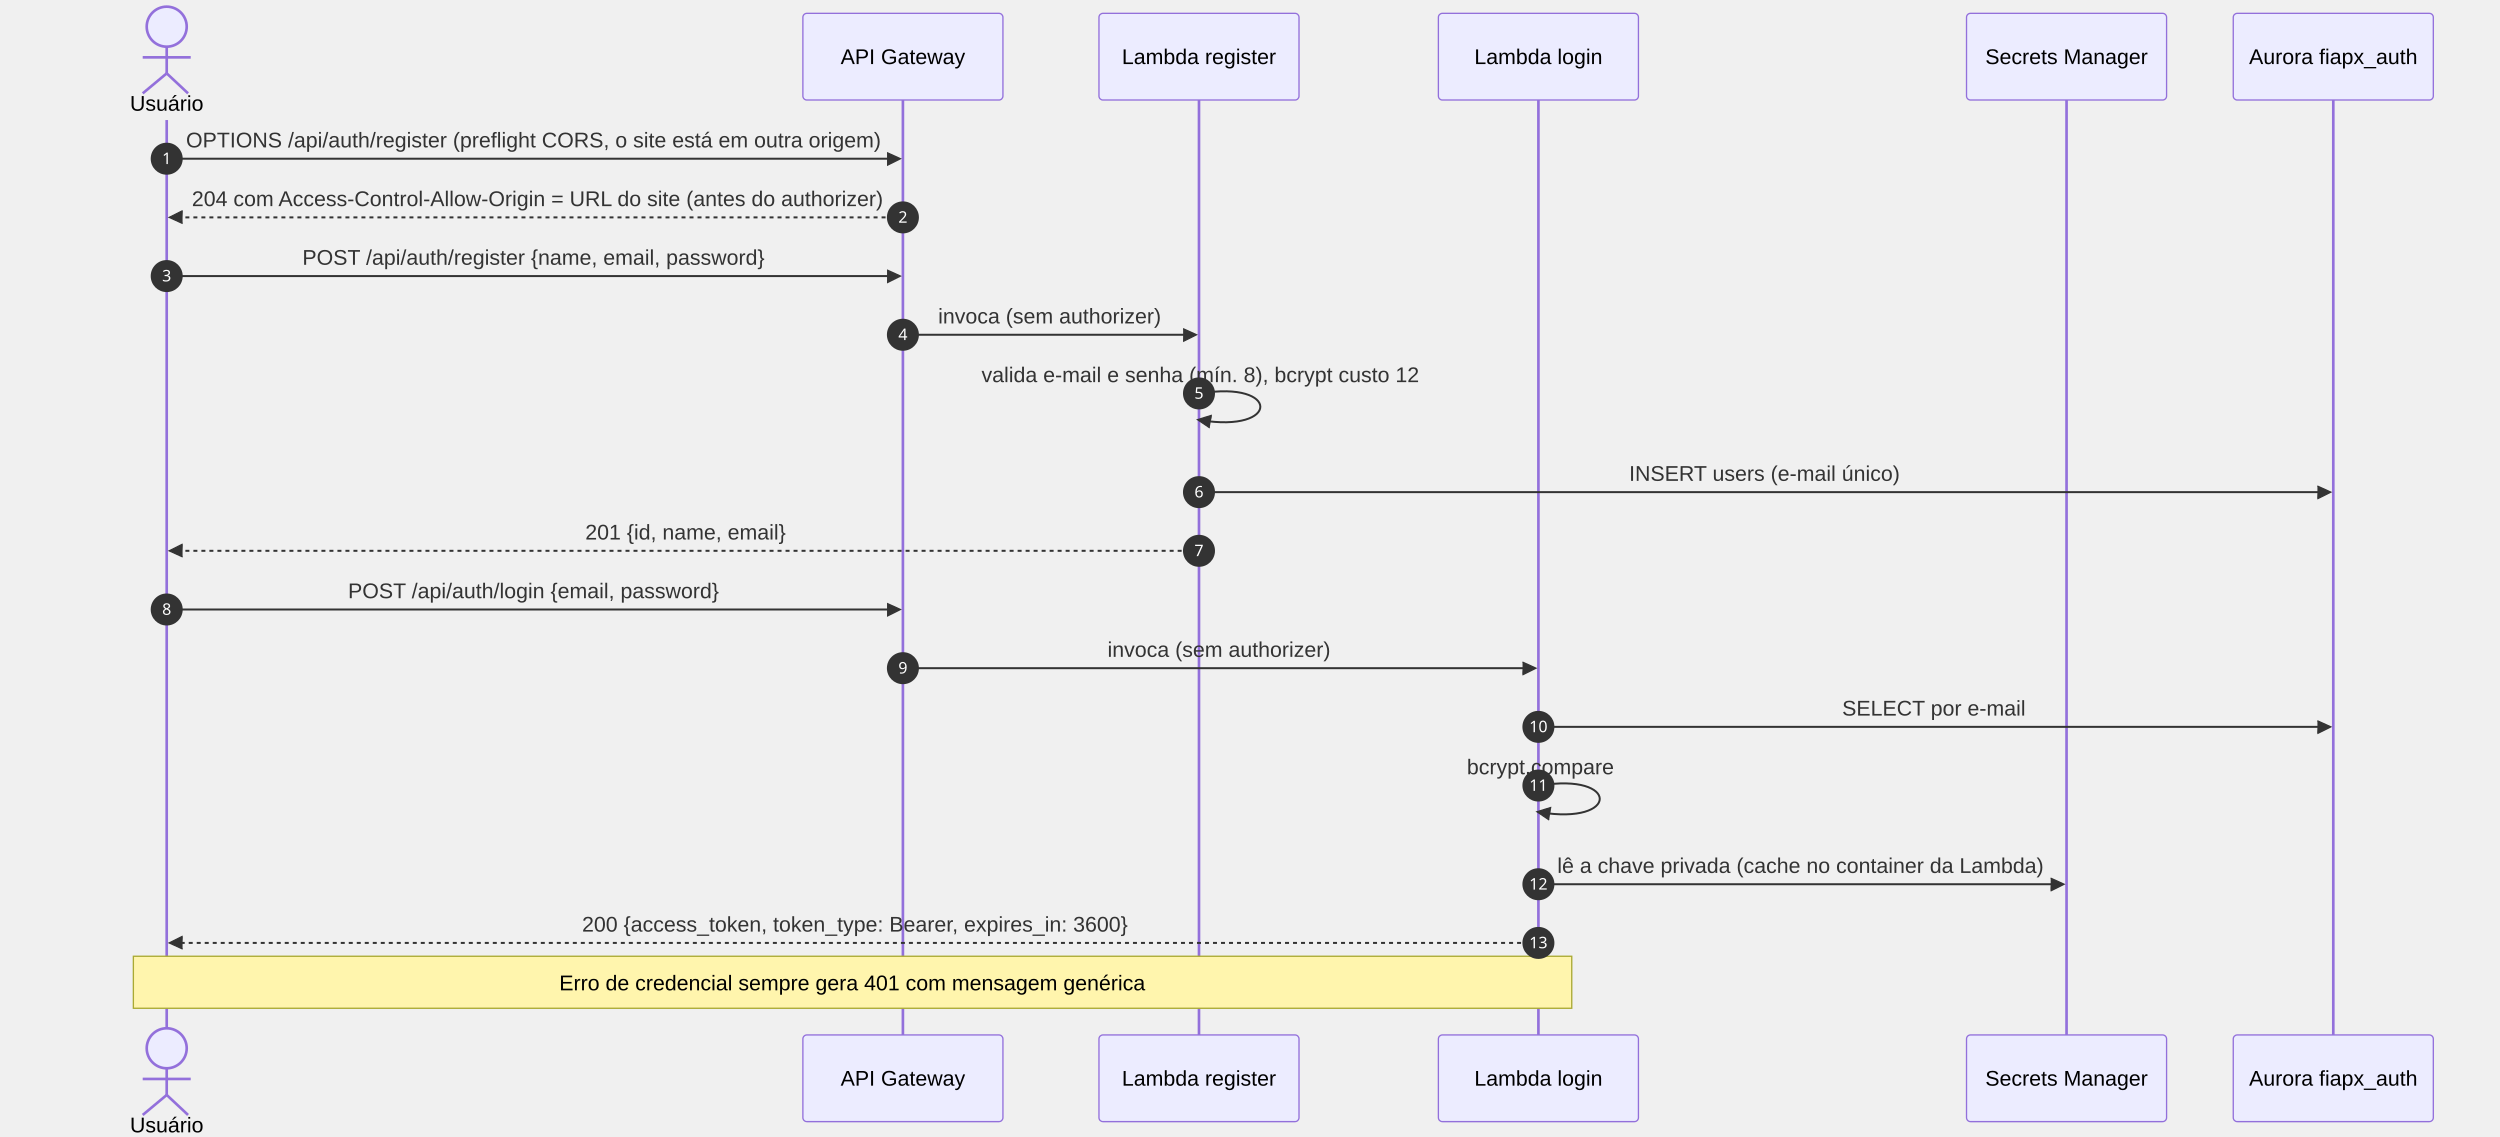
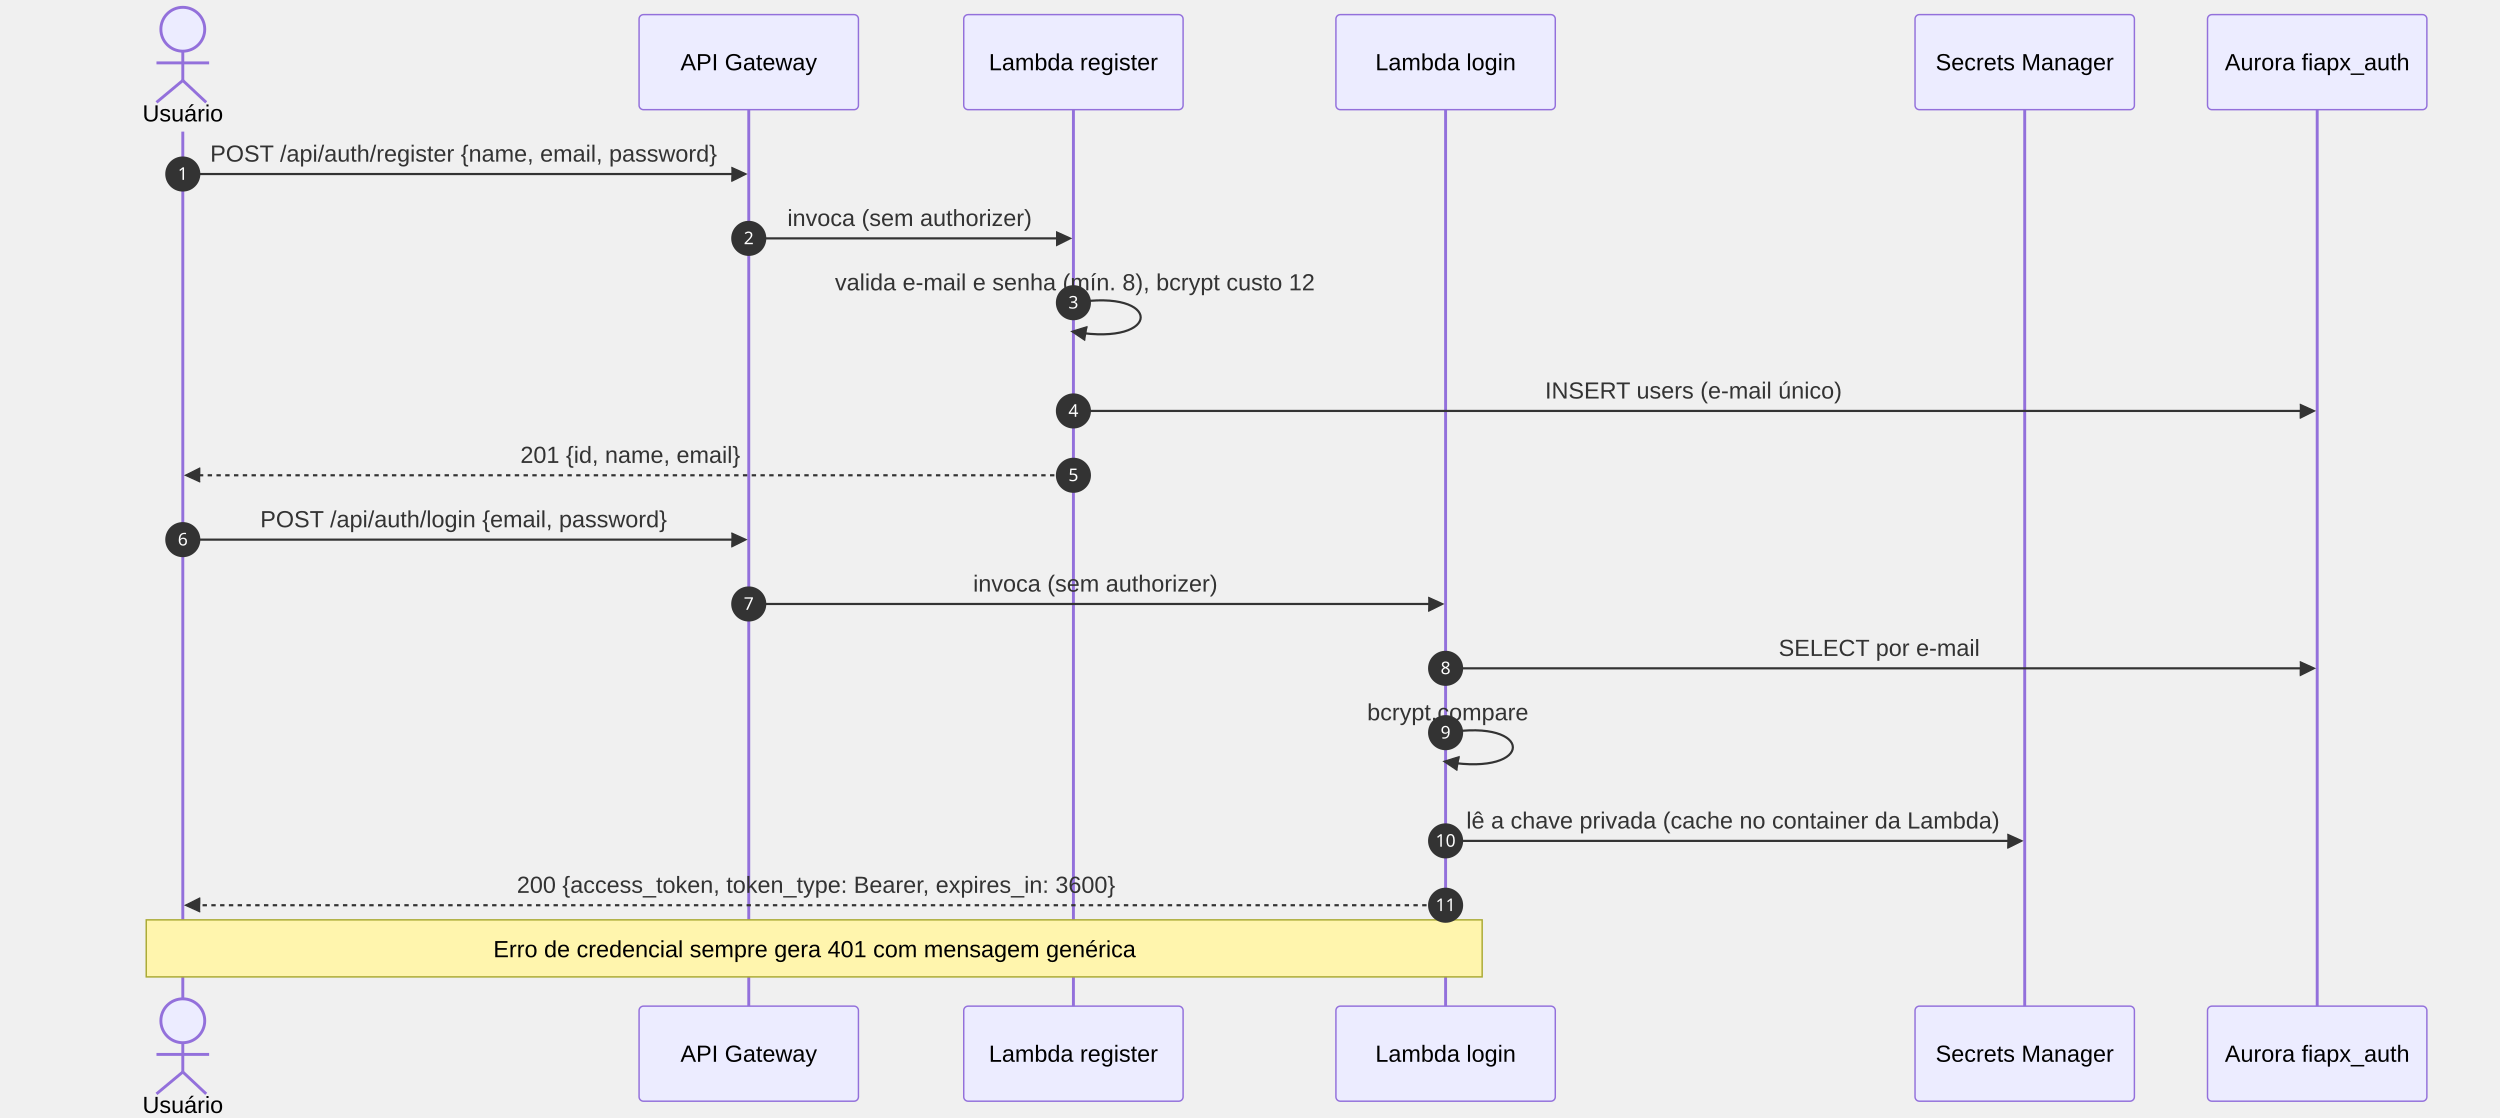
- <svg xmlns="http://www.w3.org/2000/svg" id="my-svg" width="100%" style="max-width: 1874.5px; background-color: white;" viewBox="-50 -10 1874.5 852" role="graphics-document document" aria-roledescription="sequence">
-   <g>
-     <rect x="1624.5" y="766" fill="#eaeaea" stroke="#666" width="150" height="65" name="DB" rx="3" ry="3" class="actor actor-bottom" />
-     <text x="1699.5" y="798.5" dominant-baseline="central" alignment-baseline="central" class="actor actor-box" style="text-anchor: middle; font-size: 16px; font-weight: 400;">
-       <tspan x="1699.5" dy="0">Aurora fiapx_auth</tspan>
-     </text>
-   </g>
-   <g>
-     <rect x="1424.5" y="766" fill="#eaeaea" stroke="#666" width="150" height="65" name="SM" rx="3" ry="3" class="actor actor-bottom" />
-     <text x="1499.5" y="798.5" dominant-baseline="central" alignment-baseline="central" class="actor actor-box" style="text-anchor: middle; font-size: 16px; font-weight: 400;">
-       <tspan x="1499.5" dy="0">Secrets Manager</tspan>
-     </text>
-   </g>
-   <g>
-     <rect x="1028.5" y="766" fill="#eaeaea" stroke="#666" width="150" height="65" name="LOG" rx="3" ry="3" class="actor actor-bottom" />
-     <text x="1103.5" y="798.5" dominant-baseline="central" alignment-baseline="central" class="actor actor-box" style="text-anchor: middle; font-size: 16px; font-weight: 400;">
-       <tspan x="1103.5" dy="0">Lambda login</tspan>
-     </text>
-   </g>
-   <g>
-     <rect x="774" y="766" fill="#eaeaea" stroke="#666" width="150" height="65" name="REG" rx="3" ry="3" class="actor actor-bottom" />
-     <text x="849" y="798.5" dominant-baseline="central" alignment-baseline="central" class="actor actor-box" style="text-anchor: middle; font-size: 16px; font-weight: 400;">
-       <tspan x="849" dy="0">Lambda register</tspan>
-     </text>
-   </g>
-   <g>
-     <rect x="552" y="766" fill="#eaeaea" stroke="#666" width="150" height="65" name="GW" rx="3" ry="3" class="actor actor-bottom" />
-     <text x="627" y="798.5" dominant-baseline="central" alignment-baseline="central" class="actor actor-box" style="text-anchor: middle; font-size: 16px; font-weight: 400;">
-       <tspan x="627" dy="0">API Gateway</tspan>
+ <svg xmlns="http://www.w3.org/2000/svg" id="my-svg" width="100%" style="max-width: 1709.5px; background-color: white;" viewBox="-50 -10 1709.5 764" role="graphics-document document" aria-roledescription="sequence">
+   <g>
+     <rect x="1459.5" y="678" fill="#eaeaea" stroke="#666" width="150" height="65" name="DB" rx="3" ry="3" class="actor actor-bottom" />
+     <text x="1534.5" y="710.5" dominant-baseline="central" alignment-baseline="central" class="actor actor-box" style="text-anchor: middle; font-size: 16px; font-weight: 400;">
+       <tspan x="1534.5" dy="0">Aurora fiapx_auth</tspan>
+     </text>
+   </g>
+   <g>
+     <rect x="1259.5" y="678" fill="#eaeaea" stroke="#666" width="150" height="65" name="SM" rx="3" ry="3" class="actor actor-bottom" />
+     <text x="1334.5" y="710.5" dominant-baseline="central" alignment-baseline="central" class="actor actor-box" style="text-anchor: middle; font-size: 16px; font-weight: 400;">
+       <tspan x="1334.5" dy="0">Secrets Manager</tspan>
+     </text>
+   </g>
+   <g>
+     <rect x="863.5" y="678" fill="#eaeaea" stroke="#666" width="150" height="65" name="LOG" rx="3" ry="3" class="actor actor-bottom" />
+     <text x="938.5" y="710.5" dominant-baseline="central" alignment-baseline="central" class="actor actor-box" style="text-anchor: middle; font-size: 16px; font-weight: 400;">
+       <tspan x="938.5" dy="0">Lambda login</tspan>
+     </text>
+   </g>
+   <g>
+     <rect x="609" y="678" fill="#eaeaea" stroke="#666" width="150" height="65" name="REG" rx="3" ry="3" class="actor actor-bottom" />
+     <text x="684" y="710.5" dominant-baseline="central" alignment-baseline="central" class="actor actor-box" style="text-anchor: middle; font-size: 16px; font-weight: 400;">
+       <tspan x="684" dy="0">Lambda register</tspan>
+     </text>
+   </g>
+   <g>
+     <rect x="387" y="678" fill="#eaeaea" stroke="#666" width="150" height="65" name="GW" rx="3" ry="3" class="actor actor-bottom" />
+     <text x="462" y="710.5" dominant-baseline="central" alignment-baseline="central" class="actor actor-box" style="text-anchor: middle; font-size: 16px; font-weight: 400;">
+       <tspan x="462" dy="0">API Gateway</tspan>
    </text>
  </g>
  <g />
  <g>
-     <line id="actor5" x1="1699.5" y1="65" x2="1699.5" y2="766" class="actor-line 200" stroke-width="0.5px" stroke="#999" name="DB" data-et="life-line" data-id="DB" />
+     <line id="actor5" x1="1534.5" y1="65" x2="1534.5" y2="678" class="actor-line 200" stroke-width="0.5px" stroke="#999" name="DB" data-et="life-line" data-id="DB" />
    <g id="root-5" data-et="participant" data-type="participant" data-id="DB">
-       <rect x="1624.5" y="0" fill="#eaeaea" stroke="#666" width="150" height="65" name="DB" rx="3" ry="3" class="actor actor-top" />
-       <text x="1699.5" y="32.5" dominant-baseline="central" alignment-baseline="central" class="actor actor-box" style="text-anchor: middle; font-size: 16px; font-weight: 400;">
-         <tspan x="1699.5" dy="0">Aurora fiapx_auth</tspan>
-       </text>
-     </g>
-   </g>
-   <g>
-     <line id="actor4" x1="1499.5" y1="65" x2="1499.5" y2="766" class="actor-line 200" stroke-width="0.5px" stroke="#999" name="SM" data-et="life-line" data-id="SM" />
+       <rect x="1459.5" y="0" fill="#eaeaea" stroke="#666" width="150" height="65" name="DB" rx="3" ry="3" class="actor actor-top" />
+       <text x="1534.5" y="32.5" dominant-baseline="central" alignment-baseline="central" class="actor actor-box" style="text-anchor: middle; font-size: 16px; font-weight: 400;">
+         <tspan x="1534.5" dy="0">Aurora fiapx_auth</tspan>
+       </text>
+     </g>
+   </g>
+   <g>
+     <line id="actor4" x1="1334.5" y1="65" x2="1334.5" y2="678" class="actor-line 200" stroke-width="0.5px" stroke="#999" name="SM" data-et="life-line" data-id="SM" />
    <g id="root-4" data-et="participant" data-type="participant" data-id="SM">
-       <rect x="1424.5" y="0" fill="#eaeaea" stroke="#666" width="150" height="65" name="SM" rx="3" ry="3" class="actor actor-top" />
-       <text x="1499.5" y="32.5" dominant-baseline="central" alignment-baseline="central" class="actor actor-box" style="text-anchor: middle; font-size: 16px; font-weight: 400;">
-         <tspan x="1499.5" dy="0">Secrets Manager</tspan>
-       </text>
-     </g>
-   </g>
-   <g>
-     <line id="actor3" x1="1103.5" y1="65" x2="1103.5" y2="766" class="actor-line 200" stroke-width="0.5px" stroke="#999" name="LOG" data-et="life-line" data-id="LOG" />
+       <rect x="1259.5" y="0" fill="#eaeaea" stroke="#666" width="150" height="65" name="SM" rx="3" ry="3" class="actor actor-top" />
+       <text x="1334.5" y="32.5" dominant-baseline="central" alignment-baseline="central" class="actor actor-box" style="text-anchor: middle; font-size: 16px; font-weight: 400;">
+         <tspan x="1334.5" dy="0">Secrets Manager</tspan>
+       </text>
+     </g>
+   </g>
+   <g>
+     <line id="actor3" x1="938.5" y1="65" x2="938.5" y2="678" class="actor-line 200" stroke-width="0.5px" stroke="#999" name="LOG" data-et="life-line" data-id="LOG" />
    <g id="root-3" data-et="participant" data-type="participant" data-id="LOG">
-       <rect x="1028.5" y="0" fill="#eaeaea" stroke="#666" width="150" height="65" name="LOG" rx="3" ry="3" class="actor actor-top" />
-       <text x="1103.5" y="32.5" dominant-baseline="central" alignment-baseline="central" class="actor actor-box" style="text-anchor: middle; font-size: 16px; font-weight: 400;">
-         <tspan x="1103.5" dy="0">Lambda login</tspan>
-       </text>
-     </g>
-   </g>
-   <g>
-     <line id="actor2" x1="849" y1="65" x2="849" y2="766" class="actor-line 200" stroke-width="0.5px" stroke="#999" name="REG" data-et="life-line" data-id="REG" />
+       <rect x="863.5" y="0" fill="#eaeaea" stroke="#666" width="150" height="65" name="LOG" rx="3" ry="3" class="actor actor-top" />
+       <text x="938.5" y="32.5" dominant-baseline="central" alignment-baseline="central" class="actor actor-box" style="text-anchor: middle; font-size: 16px; font-weight: 400;">
+         <tspan x="938.5" dy="0">Lambda login</tspan>
+       </text>
+     </g>
+   </g>
+   <g>
+     <line id="actor2" x1="684" y1="65" x2="684" y2="678" class="actor-line 200" stroke-width="0.5px" stroke="#999" name="REG" data-et="life-line" data-id="REG" />
    <g id="root-2" data-et="participant" data-type="participant" data-id="REG">
-       <rect x="774" y="0" fill="#eaeaea" stroke="#666" width="150" height="65" name="REG" rx="3" ry="3" class="actor actor-top" />
-       <text x="849" y="32.5" dominant-baseline="central" alignment-baseline="central" class="actor actor-box" style="text-anchor: middle; font-size: 16px; font-weight: 400;">
-         <tspan x="849" dy="0">Lambda register</tspan>
-       </text>
-     </g>
-   </g>
-   <g>
-     <line id="actor1" x1="627" y1="65" x2="627" y2="766" class="actor-line 200" stroke-width="0.5px" stroke="#999" name="GW" data-et="life-line" data-id="GW" />
+       <rect x="609" y="0" fill="#eaeaea" stroke="#666" width="150" height="65" name="REG" rx="3" ry="3" class="actor actor-top" />
+       <text x="684" y="32.5" dominant-baseline="central" alignment-baseline="central" class="actor actor-box" style="text-anchor: middle; font-size: 16px; font-weight: 400;">
+         <tspan x="684" dy="0">Lambda register</tspan>
+       </text>
+     </g>
+   </g>
+   <g>
+     <line id="actor1" x1="462" y1="65" x2="462" y2="678" class="actor-line 200" stroke-width="0.5px" stroke="#999" name="GW" data-et="life-line" data-id="GW" />
    <g id="root-1" data-et="participant" data-type="participant" data-id="GW">
-       <rect x="552" y="0" fill="#eaeaea" stroke="#666" width="150" height="65" name="GW" rx="3" ry="3" class="actor actor-top" />
-       <text x="627" y="32.5" dominant-baseline="central" alignment-baseline="central" class="actor actor-box" style="text-anchor: middle; font-size: 16px; font-weight: 400;">
-         <tspan x="627" dy="0">API Gateway</tspan>
-       </text>
-     </g>
-   </g>
-   <g>
-     <line id="actor0" x1="75" y1="80" x2="75" y2="766" class="actor-line 200" stroke-width="0.5px" stroke="#999" name="U" data-et="life-line" data-id="U" />
+       <rect x="387" y="0" fill="#eaeaea" stroke="#666" width="150" height="65" name="GW" rx="3" ry="3" class="actor actor-top" />
+       <text x="462" y="32.5" dominant-baseline="central" alignment-baseline="central" class="actor actor-box" style="text-anchor: middle; font-size: 16px; font-weight: 400;">
+         <tspan x="462" dy="0">API Gateway</tspan>
+       </text>
+     </g>
+   </g>
+   <g>
+     <line id="actor0" x1="75" y1="80" x2="75" y2="678" class="actor-line 200" stroke-width="0.5px" stroke="#999" name="U" data-et="life-line" data-id="U" />
  </g>
  <style>#my-svg{font-family:"trebuchet ms",verdana,arial,sans-serif;font-size:16px;fill:#333;}@keyframes edge-animation-frame{from{stroke-dashoffset:0;}}@keyframes dash{to{stroke-dashoffset:0;}}#my-svg .edge-animation-slow{stroke-dasharray:9,5!important;stroke-dashoffset:900;animation:dash 50s linear infinite;stroke-linecap:round;}#my-svg .edge-animation-fast{stroke-dasharray:9,5!important;stroke-dashoffset:900;animation:dash 20s linear infinite;stroke-linecap:round;}#my-svg .error-icon{fill:#552222;}#my-svg .error-text{fill:#552222;stroke:#552222;}#my-svg .edge-thickness-normal{stroke-width:1px;}#my-svg .edge-thickness-thick{stroke-width:3.5px;}#my-svg .edge-pattern-solid{stroke-dasharray:0;}#my-svg .edge-thickness-invisible{stroke-width:0;fill:none;}#my-svg .edge-pattern-dashed{stroke-dasharray:3;}#my-svg .edge-pattern-dotted{stroke-dasharray:2;}#my-svg .marker{fill:#333333;stroke:#333333;}#my-svg .marker.cross{stroke:#333333;}#my-svg svg{font-family:"trebuchet ms",verdana,arial,sans-serif;font-size:16px;}#my-svg p{margin:0;}#my-svg .actor{stroke:#9370DB;fill:#ECECFF;stroke-width:1;}#my-svg rect.actor.outer-path[data-look="neo"]{filter:drop-shadow(1px 2px 2px rgba(185, 185, 185, 1));}#my-svg rect.note[data-look="neo"]{stroke:#aaaa33;fill:#fff5ad;filter:drop-shadow(1px 2px 2px rgba(185, 185, 185, 1));}#my-svg text.actor&gt;tspan{fill:black;stroke:none;}#my-svg .actor-line{stroke:#9370DB;}#my-svg .innerArc{stroke-width:1.5;stroke-dasharray:none;}#my-svg .messageLine0{stroke-width:1.5;stroke-dasharray:none;stroke:#333;}#my-svg .messageLine1{stroke-width:1.5;stroke-dasharray:2,2;stroke:#333;}#my-svg [id$="-arrowhead"] path{fill:#333;stroke:#333;}#my-svg .sequenceNumber{fill:white;}#my-svg [id$="-sequencenumber"]{fill:#333;}#my-svg [id$="-crosshead"] path{fill:#333;stroke:#333;}#my-svg .messageText{fill:#333;stroke:none;}#my-svg .labelBox{stroke:#9370DB;fill:#ECECFF;filter:none;}#my-svg .labelText,#my-svg .labelText&gt;tspan{fill:black;stroke:none;}#my-svg .loopText,#my-svg .loopText&gt;tspan{fill:black;stroke:none;}#my-svg .sectionTitle,#my-svg .sectionTitle&gt;tspan{fill:black;stroke:none;}#my-svg .loopLine{stroke-width:2px;stroke-dasharray:2,2;stroke:#9370DB;fill:#9370DB;}#my-svg .note{stroke:#aaaa33;fill:#fff5ad;}#my-svg .noteText,#my-svg .noteText&gt;tspan{fill:black;stroke:none;font-weight:normal;}#my-svg .activation0{fill:#f4f4f4;stroke:#666;}#my-svg .activation1{fill:#f4f4f4;stroke:#666;}#my-svg .activation2{fill:#f4f4f4;stroke:#666;}#my-svg .actorPopupMenu{position:absolute;}#my-svg .actorPopupMenuPanel{position:absolute;fill:#ECECFF;box-shadow:0px 8px 16px 0px rgba(0,0,0,0.2);filter:drop-shadow(3px 5px 2px rgb(0 0 0 / 0.4));}#my-svg .actor-man circle,#my-svg line{fill:#ECECFF;stroke-width:2px;}#my-svg g rect.rect{filter:drop-shadow(1px 2px 2px rgba(185, 185, 185, 1));stroke:#9370DB;}#my-svg .node .neo-node{stroke:#9370DB;}#my-svg [data-look="neo"].node rect,#my-svg [data-look="neo"].cluster rect,#my-svg [data-look="neo"].node polygon{stroke:#9370DB;filter:drop-shadow(1px 2px 2px rgba(185, 185, 185, 1));}#my-svg [data-look="neo"].swimlane.cluster rect{filter:none;}#my-svg [data-look="neo"].node path{stroke:#9370DB;stroke-width:1px;}#my-svg [data-look="neo"].node .outer-path{filter:drop-shadow(1px 2px 2px rgba(185, 185, 185, 1));}#my-svg [data-look="neo"].node .neo-line path{stroke:#9370DB;filter:none;}#my-svg [data-look="neo"].node circle{stroke:#9370DB;filter:drop-shadow(1px 2px 2px rgba(185, 185, 185, 1));}#my-svg [data-look="neo"].node circle .state-start{fill:#000000;}#my-svg [data-look="neo"].icon-shape .icon{fill:#9370DB;filter:drop-shadow(1px 2px 2px rgba(185, 185, 185, 1));}#my-svg [data-look="neo"].icon-shape .icon-neo path{stroke:#9370DB;filter:drop-shadow(1px 2px 2px rgba(185, 185, 185, 1));}#my-svg :root{--mermaid-font-family:"trebuchet ms",verdana,arial,sans-serif;}</style>
  <g />
  <defs>
    <symbol id="my-svg-computer" width="24" height="24">
      <path transform="scale(.5)" d="M2 2v13h20v-13h-20zm18 11h-16v-9h16v9zm-10.228 6l.466-1h3.524l.467 1h-4.457zm14.228 3h-24l2-6h2.104l-1.33 4h18.45l-1.297-4h2.073l2 6zm-5-10h-14v-7h14v7z" />
    </symbol>
  </defs>
  <defs>
    <symbol id="my-svg-database" fill-rule="evenodd" clip-rule="evenodd">
      <path transform="scale(.5)" d="M12.258.001l.256.004.255.005.253.008.251.01.249.012.247.015.246.016.242.019.241.02.239.023.236.024.233.027.231.028.229.031.225.032.223.034.22.036.217.038.214.04.211.041.208.043.205.045.201.046.198.048.194.05.191.051.187.053.183.054.18.056.175.057.172.059.168.06.163.061.16.063.155.064.15.066.074.033.073.033.071.034.07.034.069.035.068.035.067.035.066.035.064.036.064.036.062.036.06.036.06.037.058.037.058.037.055.038.055.038.053.038.052.038.051.039.05.039.048.039.047.039.045.04.044.04.043.04.041.04.04.041.039.041.037.041.036.041.034.041.033.042.032.042.03.042.029.042.027.042.026.043.024.043.023.043.021.043.02.043.018.044.017.043.015.044.013.044.012.044.011.045.009.044.007.045.006.045.004.045.002.045.001.045v17l-.001.045-.002.045-.004.045-.006.045-.007.045-.009.044-.011.045-.012.044-.013.044-.015.044-.017.043-.018.044-.02.043-.021.043-.023.043-.024.043-.026.043-.027.042-.029.042-.03.042-.032.042-.033.042-.034.041-.036.041-.037.041-.039.041-.04.041-.041.04-.043.04-.044.04-.045.04-.047.039-.048.039-.05.039-.051.039-.052.038-.053.038-.055.038-.055.038-.058.037-.058.037-.06.037-.06.036-.062.036-.064.036-.064.036-.066.035-.067.035-.068.035-.069.035-.07.034-.071.034-.073.033-.074.033-.15.066-.155.064-.16.063-.163.061-.168.06-.172.059-.175.057-.18.056-.183.054-.187.053-.191.051-.194.05-.198.048-.201.046-.205.045-.208.043-.211.041-.214.04-.217.038-.22.036-.223.034-.225.032-.229.031-.231.028-.233.027-.236.024-.239.023-.241.02-.242.019-.246.016-.247.015-.249.012-.251.01-.253.008-.255.005-.256.004-.258.001-.258-.001-.256-.004-.255-.005-.253-.008-.251-.01-.249-.012-.247-.015-.245-.016-.243-.019-.241-.02-.238-.023-.236-.024-.234-.027-.231-.028-.228-.031-.226-.032-.223-.034-.22-.036-.217-.038-.214-.04-.211-.041-.208-.043-.204-.045-.201-.046-.198-.048-.195-.05-.19-.051-.187-.053-.184-.054-.179-.056-.176-.057-.172-.059-.167-.06-.164-.061-.159-.063-.155-.064-.151-.066-.074-.033-.072-.033-.072-.034-.07-.034-.069-.035-.068-.035-.067-.035-.066-.035-.064-.036-.063-.036-.062-.036-.061-.036-.06-.037-.058-.037-.057-.037-.056-.038-.055-.038-.053-.038-.052-.038-.051-.039-.049-.039-.049-.039-.046-.039-.046-.04-.044-.04-.043-.04-.041-.04-.04-.041-.039-.041-.037-.041-.036-.041-.034-.041-.033-.042-.032-.042-.03-.042-.029-.042-.027-.042-.026-.043-.024-.043-.023-.043-.021-.043-.02-.043-.018-.044-.017-.043-.015-.044-.013-.044-.012-.044-.011-.045-.009-.044-.007-.045-.006-.045-.004-.045-.002-.045-.001-.045v-17l.001-.045.002-.045.004-.045.006-.045.007-.045.009-.044.011-.045.012-.044.013-.044.015-.044.017-.043.018-.044.02-.043.021-.043.023-.043.024-.043.026-.043.027-.042.029-.042.03-.042.032-.042.033-.042.034-.041.036-.041.037-.041.039-.041.04-.041.041-.04.043-.04.044-.04.046-.04.046-.039.049-.039.049-.039.051-.039.052-.038.053-.038.055-.038.056-.038.057-.037.058-.037.06-.037.061-.036.062-.036.063-.036.064-.036.066-.035.067-.035.068-.035.069-.035.07-.034.072-.034.072-.033.074-.033.151-.066.155-.064.159-.063.164-.061.167-.06.172-.059.176-.057.179-.056.184-.054.187-.053.19-.051.195-.05.198-.048.201-.046.204-.045.208-.043.211-.041.214-.04.217-.038.22-.036.223-.034.226-.032.228-.031.231-.028.234-.027.236-.024.238-.023.241-.02.243-.019.245-.016.247-.015.249-.012.251-.01.253-.008.255-.005.256-.004.258-.001.258.001zm-9.258 20.499v.01l.001.021.003.021.004.022.005.021.006.022.007.022.009.023.01.022.011.023.012.023.013.023.015.023.016.024.017.023.018.024.019.024.021.024.022.025.023.024.024.025.052.049.056.05.061.051.066.051.07.051.075.051.079.052.084.052.088.052.092.052.097.052.102.051.105.052.11.052.114.051.119.051.123.051.127.05.131.05.135.05.139.048.144.049.147.047.152.047.155.047.16.045.163.045.167.043.171.043.176.041.178.041.183.039.187.039.19.037.194.035.197.035.202.033.204.031.209.03.212.029.216.027.219.025.222.024.226.021.23.02.233.018.236.016.24.015.243.012.246.01.249.008.253.005.256.004.259.001.26-.001.257-.004.254-.005.25-.008.247-.011.244-.012.241-.014.237-.016.233-.018.231-.021.226-.021.224-.024.22-.026.216-.027.212-.028.21-.031.205-.031.202-.034.198-.034.194-.036.191-.037.187-.039.183-.04.179-.04.175-.042.172-.043.168-.044.163-.045.16-.046.155-.046.152-.047.148-.048.143-.049.139-.049.136-.05.131-.05.126-.05.123-.051.118-.052.114-.051.11-.052.106-.052.101-.052.096-.052.092-.052.088-.053.083-.051.079-.052.074-.052.07-.051.065-.051.06-.051.056-.05.051-.05.023-.024.023-.025.021-.024.02-.024.019-.024.018-.024.017-.024.015-.023.014-.024.013-.023.012-.023.01-.023.01-.022.008-.022.006-.022.006-.022.004-.022.004-.021.001-.021.001-.021v-4.127l-.077.055-.08.053-.083.054-.085.053-.087.052-.09.052-.093.051-.095.05-.097.05-.1.049-.102.049-.105.048-.106.047-.109.047-.111.046-.114.045-.115.045-.118.044-.12.043-.122.042-.124.042-.126.041-.128.04-.13.04-.132.038-.134.038-.135.037-.138.037-.139.035-.142.035-.143.034-.144.033-.147.032-.148.031-.15.03-.151.03-.153.029-.154.027-.156.027-.158.026-.159.025-.161.024-.162.023-.163.022-.165.021-.166.02-.167.019-.169.018-.169.017-.171.016-.173.015-.173.014-.175.013-.175.012-.177.011-.178.01-.179.008-.179.008-.181.006-.182.005-.182.004-.184.003-.184.002h-.37l-.184-.002-.184-.003-.182-.004-.182-.005-.181-.006-.179-.008-.179-.008-.178-.01-.176-.011-.176-.012-.175-.013-.173-.014-.172-.015-.171-.016-.17-.017-.169-.018-.167-.019-.166-.02-.165-.021-.163-.022-.162-.023-.161-.024-.159-.025-.157-.026-.156-.027-.155-.027-.153-.029-.151-.03-.15-.03-.148-.031-.146-.032-.145-.033-.143-.034-.141-.035-.14-.035-.137-.037-.136-.037-.134-.038-.132-.038-.13-.04-.128-.04-.126-.041-.124-.042-.122-.042-.12-.044-.117-.043-.116-.045-.113-.045-.112-.046-.109-.047-.106-.047-.105-.048-.102-.049-.1-.049-.097-.05-.095-.05-.093-.052-.09-.051-.087-.052-.085-.053-.083-.054-.08-.054-.077-.054v4.127zm0-5.654v.011l.001.021.003.021.004.021.005.022.006.022.007.022.009.022.01.022.011.023.012.023.013.023.015.024.016.023.017.024.018.024.019.024.021.024.022.024.023.025.024.024.052.05.056.05.061.05.066.051.07.051.075.052.079.051.084.052.088.052.092.052.097.052.102.052.105.052.11.051.114.051.119.052.123.05.127.051.131.05.135.049.139.049.144.048.147.048.152.047.155.046.16.045.163.045.167.044.171.042.176.042.178.04.183.04.187.038.19.037.194.036.197.034.202.033.204.032.209.03.212.028.216.027.219.025.222.024.226.022.23.02.233.018.236.016.24.014.243.012.246.01.249.008.253.006.256.003.259.001.26-.001.257-.003.254-.006.25-.008.247-.01.244-.012.241-.015.237-.016.233-.018.231-.02.226-.022.224-.024.22-.025.216-.027.212-.029.21-.03.205-.032.202-.033.198-.035.194-.036.191-.037.187-.039.183-.039.179-.041.175-.042.172-.043.168-.044.163-.045.16-.045.155-.047.152-.047.148-.048.143-.048.139-.05.136-.049.131-.05.126-.051.123-.051.118-.051.114-.052.11-.052.106-.052.101-.052.096-.052.092-.052.088-.052.083-.052.079-.052.074-.051.07-.052.065-.051.06-.05.056-.051.051-.049.023-.025.023-.024.021-.025.02-.024.019-.024.018-.024.017-.024.015-.023.014-.023.013-.024.012-.022.01-.023.01-.023.008-.022.006-.022.006-.022.004-.021.004-.022.001-.021.001-.021v-4.139l-.077.054-.08.054-.083.054-.085.052-.087.053-.09.051-.093.051-.095.051-.097.05-.1.049-.102.049-.105.048-.106.047-.109.047-.111.046-.114.045-.115.044-.118.044-.12.044-.122.042-.124.042-.126.041-.128.04-.13.039-.132.039-.134.038-.135.037-.138.036-.139.036-.142.035-.143.033-.144.033-.147.033-.148.031-.15.03-.151.03-.153.028-.154.028-.156.027-.158.026-.159.025-.161.024-.162.023-.163.022-.165.021-.166.02-.167.019-.169.018-.169.017-.171.016-.173.015-.173.014-.175.013-.175.012-.177.011-.178.009-.179.009-.179.007-.181.007-.182.005-.182.004-.184.003-.184.002h-.37l-.184-.002-.184-.003-.182-.004-.182-.005-.181-.007-.179-.007-.179-.009-.178-.009-.176-.011-.176-.012-.175-.013-.173-.014-.172-.015-.171-.016-.17-.017-.169-.018-.167-.019-.166-.02-.165-.021-.163-.022-.162-.023-.161-.024-.159-.025-.157-.026-.156-.027-.155-.028-.153-.028-.151-.03-.15-.03-.148-.031-.146-.033-.145-.033-.143-.033-.141-.035-.14-.036-.137-.036-.136-.037-.134-.038-.132-.039-.13-.039-.128-.04-.126-.041-.124-.042-.122-.043-.12-.043-.117-.044-.116-.044-.113-.046-.112-.046-.109-.046-.106-.047-.105-.048-.102-.049-.1-.049-.097-.05-.095-.051-.093-.051-.09-.051-.087-.053-.085-.052-.083-.054-.08-.054-.077-.054v4.139zm0-5.666v.011l.001.02.003.022.004.021.005.022.006.021.007.022.009.023.01.022.011.023.012.023.013.023.015.023.016.024.017.024.018.023.019.024.021.025.022.024.023.024.024.025.052.05.056.05.061.05.066.051.07.051.075.052.079.051.084.052.088.052.092.052.097.052.102.052.105.051.11.052.114.051.119.051.123.051.127.05.131.05.135.05.139.049.144.048.147.048.152.047.155.046.16.045.163.045.167.043.171.043.176.042.178.04.183.04.187.038.19.037.194.036.197.034.202.033.204.032.209.03.212.028.216.027.219.025.222.024.226.021.23.02.233.018.236.017.24.014.243.012.246.01.249.008.253.006.256.003.259.001.26-.001.257-.003.254-.006.25-.008.247-.01.244-.013.241-.014.237-.016.233-.018.231-.02.226-.022.224-.024.22-.025.216-.027.212-.029.21-.03.205-.032.202-.033.198-.035.194-.036.191-.037.187-.039.183-.039.179-.041.175-.042.172-.043.168-.044.163-.045.16-.045.155-.047.152-.047.148-.048.143-.049.139-.049.136-.049.131-.051.126-.05.123-.051.118-.052.114-.051.11-.052.106-.052.101-.052.096-.052.092-.052.088-.052.083-.052.079-.052.074-.052.07-.051.065-.051.06-.051.056-.05.051-.049.023-.025.023-.025.021-.024.02-.024.019-.024.018-.024.017-.024.015-.023.014-.024.013-.023.012-.023.01-.022.01-.023.008-.022.006-.022.006-.022.004-.022.004-.021.001-.021.001-.021v-4.153l-.077.054-.08.054-.083.053-.085.053-.087.053-.09.051-.093.051-.095.051-.097.05-.1.049-.102.048-.105.048-.106.048-.109.046-.111.046-.114.046-.115.044-.118.044-.12.043-.122.043-.124.042-.126.041-.128.04-.13.039-.132.039-.134.038-.135.037-.138.036-.139.036-.142.034-.143.034-.144.033-.147.032-.148.032-.15.03-.151.03-.153.028-.154.028-.156.027-.158.026-.159.024-.161.024-.162.023-.163.023-.165.021-.166.02-.167.019-.169.018-.169.017-.171.016-.173.015-.173.014-.175.013-.175.012-.177.01-.178.01-.179.009-.179.007-.181.006-.182.006-.182.004-.184.003-.184.001-.185.001-.185-.001-.184-.001-.184-.003-.182-.004-.182-.006-.181-.006-.179-.007-.179-.009-.178-.01-.176-.01-.176-.012-.175-.013-.173-.014-.172-.015-.171-.016-.17-.017-.169-.018-.167-.019-.166-.02-.165-.021-.163-.023-.162-.023-.161-.024-.159-.024-.157-.026-.156-.027-.155-.028-.153-.028-.151-.03-.15-.03-.148-.032-.146-.032-.145-.033-.143-.034-.141-.034-.14-.036-.137-.036-.136-.037-.134-.038-.132-.039-.13-.039-.128-.041-.126-.041-.124-.041-.122-.043-.12-.043-.117-.044-.116-.044-.113-.046-.112-.046-.109-.046-.106-.048-.105-.048-.102-.048-.1-.05-.097-.049-.095-.051-.093-.051-.09-.052-.087-.052-.085-.053-.083-.053-.08-.054-.077-.054v4.153zm8.74-8.179l-.257.004-.254.005-.25.008-.247.011-.244.012-.241.014-.237.016-.233.018-.231.021-.226.022-.224.023-.22.026-.216.027-.212.028-.21.031-.205.032-.202.033-.198.034-.194.036-.191.038-.187.038-.183.04-.179.041-.175.042-.172.043-.168.043-.163.045-.16.046-.155.046-.152.048-.148.048-.143.048-.139.049-.136.05-.131.05-.126.051-.123.051-.118.051-.114.052-.11.052-.106.052-.101.052-.096.052-.092.052-.088.052-.083.052-.079.052-.074.051-.07.052-.065.051-.06.05-.056.05-.051.05-.023.025-.023.024-.021.024-.02.025-.019.024-.018.024-.017.023-.015.024-.014.023-.013.023-.012.023-.01.023-.01.022-.008.022-.006.023-.006.021-.004.022-.004.021-.001.021-.001.021.001.021.001.021.004.021.004.022.006.021.006.023.008.022.01.022.01.023.012.023.013.023.014.023.015.024.017.023.018.024.019.024.02.025.021.024.023.024.023.025.051.05.056.05.06.05.065.051.07.052.074.051.079.052.083.052.088.052.092.052.096.052.101.052.106.052.11.052.114.052.118.051.123.051.126.051.131.05.136.05.139.049.143.048.148.048.152.048.155.046.16.046.163.045.168.043.172.043.175.042.179.041.183.04.187.038.191.038.194.036.198.034.202.033.205.032.21.031.212.028.216.027.22.026.224.023.226.022.231.021.233.018.237.016.241.014.244.012.247.011.25.008.254.005.257.004.26.001.26-.001.257-.004.254-.005.25-.008.247-.011.244-.012.241-.014.237-.016.233-.018.231-.021.226-.022.224-.023.22-.026.216-.027.212-.028.21-.031.205-.032.202-.033.198-.034.194-.036.191-.038.187-.038.183-.04.179-.041.175-.042.172-.043.168-.043.163-.045.16-.046.155-.046.152-.048.148-.048.143-.048.139-.049.136-.05.131-.05.126-.051.123-.051.118-.051.114-.052.11-.052.106-.052.101-.052.096-.052.092-.052.088-.052.083-.052.079-.052.074-.051.07-.052.065-.051.06-.05.056-.05.051-.05.023-.025.023-.024.021-.024.02-.025.019-.024.018-.024.017-.023.015-.024.014-.023.013-.023.012-.023.01-.023.01-.022.008-.022.006-.023.006-.021.004-.022.004-.021.001-.021.001-.021-.001-.021-.001-.021-.004-.021-.004-.022-.006-.021-.006-.023-.008-.022-.01-.022-.01-.023-.012-.023-.013-.023-.014-.023-.015-.024-.017-.023-.018-.024-.019-.024-.02-.025-.021-.024-.023-.024-.023-.025-.051-.05-.056-.05-.06-.05-.065-.051-.07-.052-.074-.051-.079-.052-.083-.052-.088-.052-.092-.052-.096-.052-.101-.052-.106-.052-.11-.052-.114-.052-.118-.051-.123-.051-.126-.051-.131-.05-.136-.05-.139-.049-.143-.048-.148-.048-.152-.048-.155-.046-.16-.046-.163-.045-.168-.043-.172-.043-.175-.042-.179-.041-.183-.04-.187-.038-.191-.038-.194-.036-.198-.034-.202-.033-.205-.032-.21-.031-.212-.028-.216-.027-.22-.026-.224-.023-.226-.022-.231-.021-.233-.018-.237-.016-.241-.014-.244-.012-.247-.011-.25-.008-.254-.005-.257-.004-.26-.001-.26.001z" />
    </symbol>
  </defs>
  <defs>
    <symbol id="my-svg-clock" width="24" height="24">
      <path transform="scale(.5)" d="M12 2c5.514 0 10 4.486 10 10s-4.486 10-10 10-10-4.486-10-10 4.486-10 10-10zm0-2c-6.627 0-12 5.373-12 12s5.373 12 12 12 12-5.373 12-12-5.373-12-12-12zm5.848 12.459c.202.038.202.333.001.372-1.907.361-6.045 1.111-6.547 1.111-.719 0-1.301-.582-1.301-1.301 0-.512.77-5.447 1.125-7.445.034-.192.312-.181.343.014l.985 6.238 5.394 1.011z" />
    </symbol>
  </defs>
  <defs>
    <marker id="my-svg-arrowhead" refX="7.9" refY="5" markerUnits="userSpaceOnUse" markerWidth="12" markerHeight="12" orient="auto-start-reverse">
      <path d="M -1 0 L 10 5 L 0 10 z" />
    </marker>
  </defs>
  <defs>
    <marker id="my-svg-crosshead" markerWidth="15" markerHeight="8" orient="auto" refX="4" refY="4.5">
      <path fill="none" stroke="#000000" stroke-width="1pt" d="M 1,2 L 6,7 M 6,2 L 1,7" style="stroke-dasharray: 0, 0;" />
    </marker>
  </defs>
  <defs>
    <marker id="my-svg-filled-head" refX="15.5" refY="7" markerWidth="20" markerHeight="28" orient="auto">
      <path d="M 18,7 L9,13 L14,7 L9,1 Z" />
    </marker>
  </defs>
  <defs>
    <marker id="my-svg-sequencenumber" refX="15" refY="15" markerWidth="60" markerHeight="40" orient="auto">
      <circle cx="15" cy="15" r="6" />
    </marker>
  </defs>
  <defs>
    <marker id="my-svg-solidTopArrowHead" refX="7.9" refY="7.25" markerUnits="userSpaceOnUse" markerWidth="12" markerHeight="12" orient="auto-start-reverse">
      <path d="M 0 0 L 10 8 L 0 8 z" />
    </marker>
  </defs>
  <defs>
    <marker id="my-svg-solidBottomArrowHead" refX="7.9" refY="0.75" markerUnits="userSpaceOnUse" markerWidth="12" markerHeight="12" orient="auto-start-reverse">
      <path d="M 0 0 L 10 0 L 0 8 z" />
    </marker>
  </defs>
  <defs>
    <marker id="my-svg-stickTopArrowHead" refX="7.5" refY="7" markerUnits="userSpaceOnUse" markerWidth="12" markerHeight="12" orient="auto-start-reverse">
      <path d="M 0 0 L 7 7" stroke="black" stroke-width="1.5" fill="none" />
    </marker>
  </defs>
  <defs>
    <marker id="my-svg-stickBottomArrowHead" refX="7.5" refY="0" markerUnits="userSpaceOnUse" markerWidth="12" markerHeight="12" orient="auto-start-reverse">
      <path d="M 0 7 L 7 0" stroke="black" stroke-width="1.5" fill="none" />
    </marker>
  </defs>
-   <g data-et="note" data-id="i14">
-     <rect x="50" y="707" fill="#EDF2AE" stroke="#666" width="1078.5" height="39" class="note" />
-     <text x="589" y="712" text-anchor="middle" dominant-baseline="middle" alignment-baseline="middle" class="noteText" dy="1em" style="font-size: 16px; font-weight: 400;">
-       <tspan x="589">Erro de credencial sempre gera 401 com mensagem genérica</tspan>
+   <g data-et="note" data-id="i12">
+     <rect x="50" y="619" fill="#EDF2AE" stroke="#666" width="913.5" height="39" class="note" />
+     <text x="507" y="624" text-anchor="middle" dominant-baseline="middle" alignment-baseline="middle" class="noteText" dy="1em" style="font-size: 16px; font-weight: 400;">
+       <tspan x="507">Erro de credencial sempre gera 401 com mensagem genérica</tspan>
    </text>
  </g>
  <g class="actor-man actor-top" name="U" data-et="participant" data-type="actor" data-id="U" style="stroke: rgb(147, 112, 219);">
    <line id="actor-man-torso0" x1="75" y1="25" x2="75" y2="45" />
    <line id="actor-man-arms0" x1="57" y1="33" x2="93" y2="33" />
    <line x1="57" y1="60" x2="75" y2="45" />
    <line x1="75" y1="45" x2="91" y2="60" />
    <circle cx="75" cy="10" r="15" width="150" height="65" />
    <text x="75" y="67.5" dominant-baseline="central" alignment-baseline="central" class="actor actor-man" style="text-anchor: middle; font-size: 16px; font-weight: 400;">
      <tspan x="75" dy="0">Usuário</tspan>
    </text>
  </g>
-   <text x="350" y="80" text-anchor="middle" dominant-baseline="middle" alignment-baseline="middle" class="messageText" dy="1em" style="font-size: 16px; font-weight: 400;">OPTIONS /api/auth/register (preflight CORS, o site está em outra origem)</text>
-   <line x1="82" y1="109" x2="623" y2="109" class="messageLine0" data-et="message" data-id="i1" data-from="U" data-to="GW" stroke-width="2" stroke="none" marker-end="url(#my-svg-arrowhead)" style="fill: none;" />
+   <text x="267" y="80" text-anchor="middle" dominant-baseline="middle" alignment-baseline="middle" class="messageText" dy="1em" style="font-size: 16px; font-weight: 400;">POST /api/auth/register {name, email, password}</text>
+   <line x1="82" y1="109" x2="458" y2="109" class="messageLine0" data-et="message" data-id="i1" data-from="U" data-to="GW" stroke-width="2" stroke="none" marker-end="url(#my-svg-arrowhead)" style="fill: none;" />
  <line x1="75" y1="109" x2="75" y2="109" stroke-width="0" marker-start="url(#my-svg-sequencenumber)" />
  <text x="75" y="113" font-family="sans-serif" font-size="12px" text-anchor="middle" class="sequenceNumber">1</text>
-   <text x="353" y="124" text-anchor="middle" dominant-baseline="middle" alignment-baseline="middle" class="messageText" dy="1em" style="font-size: 16px; font-weight: 400;">204 com Access-Control-Allow-Origin = URL do site (antes do authorizer)</text>
-   <line x1="632" y1="153" x2="79" y2="153" class="messageLine1" data-et="message" data-id="i2" data-from="GW" data-to="U" stroke-width="2" stroke="none" marker-end="url(#my-svg-arrowhead)" style="stroke-dasharray: 3, 3; fill: none;" />
-   <line x1="627" y1="153" x2="627" y2="153" stroke-width="0" marker-start="url(#my-svg-sequencenumber)" />
-   <text x="627" y="157" font-family="sans-serif" font-size="12px" text-anchor="middle" class="sequenceNumber">2</text>
-   <text x="350" y="168" text-anchor="middle" dominant-baseline="middle" alignment-baseline="middle" class="messageText" dy="1em" style="font-size: 16px; font-weight: 400;">POST /api/auth/register {name, email, password}</text>
-   <line x1="82" y1="197" x2="623" y2="197" class="messageLine0" data-et="message" data-id="i3" data-from="U" data-to="GW" stroke-width="2" stroke="none" marker-end="url(#my-svg-arrowhead)" style="fill: none;" />
-   <line x1="75" y1="197" x2="75" y2="197" stroke-width="0" marker-start="url(#my-svg-sequencenumber)" />
-   <text x="75" y="201" font-family="sans-serif" font-size="12px" text-anchor="middle" class="sequenceNumber">3</text>
-   <text x="737" y="212" text-anchor="middle" dominant-baseline="middle" alignment-baseline="middle" class="messageText" dy="1em" style="font-size: 16px; font-weight: 400;">invoca (sem authorizer)</text>
-   <line x1="634" y1="241" x2="845" y2="241" class="messageLine0" data-et="message" data-id="i4" data-from="GW" data-to="REG" stroke-width="2" stroke="none" marker-end="url(#my-svg-arrowhead)" style="fill: none;" />
-   <line x1="627" y1="241" x2="627" y2="241" stroke-width="0" marker-start="url(#my-svg-sequencenumber)" />
-   <text x="627" y="245" font-family="sans-serif" font-size="12px" text-anchor="middle" class="sequenceNumber">4</text>
-   <text x="850" y="256" text-anchor="middle" dominant-baseline="middle" alignment-baseline="middle" class="messageText" dy="1em" style="font-size: 16px; font-weight: 400;">valida e-mail e senha (mín. 8), bcrypt custo 12</text>
-   <path d="M 850,285 C 910,275 910,315 850,305" class="messageLine0" data-et="message" data-id="i5" data-from="REG" data-to="REG" stroke-width="2" stroke="none" marker-end="url(#my-svg-arrowhead)" x1="856" style="fill: none;" />
-   <line x1="849" y1="285" x2="849" y2="285" stroke-width="0" marker-start="url(#my-svg-sequencenumber)" />
-   <text x="849" y="289" font-family="sans-serif" font-size="12px" text-anchor="middle" class="sequenceNumber">5</text>
-   <text x="1273" y="330" text-anchor="middle" dominant-baseline="middle" alignment-baseline="middle" class="messageText" dy="1em" style="font-size: 16px; font-weight: 400;">INSERT users (e-mail único)</text>
-   <line x1="856" y1="359" x2="1695.5" y2="359" class="messageLine0" data-et="message" data-id="i6" data-from="REG" data-to="DB" stroke-width="2" stroke="none" marker-end="url(#my-svg-arrowhead)" style="fill: none;" />
-   <line x1="849" y1="359" x2="849" y2="359" stroke-width="0" marker-start="url(#my-svg-sequencenumber)" />
-   <text x="849" y="363" font-family="sans-serif" font-size="12px" text-anchor="middle" class="sequenceNumber">6</text>
-   <text x="464" y="374" text-anchor="middle" dominant-baseline="middle" alignment-baseline="middle" class="messageText" dy="1em" style="font-size: 16px; font-weight: 400;">201 {id, name, email}</text>
-   <line x1="854" y1="403" x2="79" y2="403" class="messageLine1" data-et="message" data-id="i7" data-from="REG" data-to="U" stroke-width="2" stroke="none" marker-end="url(#my-svg-arrowhead)" style="stroke-dasharray: 3, 3; fill: none;" />
-   <line x1="849" y1="403" x2="849" y2="403" stroke-width="0" marker-start="url(#my-svg-sequencenumber)" />
-   <text x="849" y="407" font-family="sans-serif" font-size="12px" text-anchor="middle" class="sequenceNumber">7</text>
-   <text x="350" y="418" text-anchor="middle" dominant-baseline="middle" alignment-baseline="middle" class="messageText" dy="1em" style="font-size: 16px; font-weight: 400;">POST /api/auth/login {email, password}</text>
-   <line x1="82" y1="447" x2="623" y2="447" class="messageLine0" data-et="message" data-id="i8" data-from="U" data-to="GW" stroke-width="2" stroke="none" marker-end="url(#my-svg-arrowhead)" style="fill: none;" />
-   <line x1="75" y1="447" x2="75" y2="447" stroke-width="0" marker-start="url(#my-svg-sequencenumber)" />
-   <text x="75" y="451" font-family="sans-serif" font-size="12px" text-anchor="middle" class="sequenceNumber">8</text>
-   <text x="864" y="462" text-anchor="middle" dominant-baseline="middle" alignment-baseline="middle" class="messageText" dy="1em" style="font-size: 16px; font-weight: 400;">invoca (sem authorizer)</text>
-   <line x1="634" y1="491" x2="1099.5" y2="491" class="messageLine0" data-et="message" data-id="i9" data-from="GW" data-to="LOG" stroke-width="2" stroke="none" marker-end="url(#my-svg-arrowhead)" style="fill: none;" />
-   <line x1="627" y1="491" x2="627" y2="491" stroke-width="0" marker-start="url(#my-svg-sequencenumber)" />
-   <text x="627" y="495" font-family="sans-serif" font-size="12px" text-anchor="middle" class="sequenceNumber">9</text>
-   <text x="1400" y="506" text-anchor="middle" dominant-baseline="middle" alignment-baseline="middle" class="messageText" dy="1em" style="font-size: 16px; font-weight: 400;">SELECT por e-mail</text>
-   <line x1="1110.5" y1="535" x2="1695.5" y2="535" class="messageLine0" data-et="message" data-id="i10" data-from="LOG" data-to="DB" stroke-width="2" stroke="none" marker-end="url(#my-svg-arrowhead)" style="fill: none;" />
-   <line x1="1103.5" y1="535" x2="1103.5" y2="535" stroke-width="0" marker-start="url(#my-svg-sequencenumber)" />
-   <text x="1103.5" y="539" font-family="sans-serif" font-size="12px" text-anchor="middle" class="sequenceNumber">10</text>
-   <text x="1105" y="550" text-anchor="middle" dominant-baseline="middle" alignment-baseline="middle" class="messageText" dy="1em" style="font-size: 16px; font-weight: 400;">bcrypt.compare</text>
-   <path d="M 1104.5,579 C 1164.5,569 1164.5,609 1104.5,599" class="messageLine0" data-et="message" data-id="i11" data-from="LOG" data-to="LOG" stroke-width="2" stroke="none" marker-end="url(#my-svg-arrowhead)" x1="1110.5" style="fill: none;" />
-   <line x1="1103.5" y1="579" x2="1103.5" y2="579" stroke-width="0" marker-start="url(#my-svg-sequencenumber)" />
-   <text x="1103.5" y="583" font-family="sans-serif" font-size="12px" text-anchor="middle" class="sequenceNumber">11</text>
-   <text x="1300" y="624" text-anchor="middle" dominant-baseline="middle" alignment-baseline="middle" class="messageText" dy="1em" style="font-size: 16px; font-weight: 400;">lê a chave privada (cache no container da Lambda)</text>
-   <line x1="1110.5" y1="653" x2="1495.5" y2="653" class="messageLine0" data-et="message" data-id="i12" data-from="LOG" data-to="SM" stroke-width="2" stroke="none" marker-end="url(#my-svg-arrowhead)" style="fill: none;" />
-   <line x1="1103.5" y1="653" x2="1103.5" y2="653" stroke-width="0" marker-start="url(#my-svg-sequencenumber)" />
-   <text x="1103.5" y="657" font-family="sans-serif" font-size="12px" text-anchor="middle" class="sequenceNumber">12</text>
-   <text x="591" y="668" text-anchor="middle" dominant-baseline="middle" alignment-baseline="middle" class="messageText" dy="1em" style="font-size: 16px; font-weight: 400;">200 {access_token, token_type: Bearer, expires_in: 3600}</text>
-   <line x1="1108.5" y1="697" x2="79" y2="697" class="messageLine1" data-et="message" data-id="i13" data-from="LOG" data-to="U" stroke-width="2" stroke="none" marker-end="url(#my-svg-arrowhead)" style="stroke-dasharray: 3, 3; fill: none;" />
-   <line x1="1103.5" y1="697" x2="1103.5" y2="697" stroke-width="0" marker-start="url(#my-svg-sequencenumber)" />
-   <text x="1103.5" y="701" font-family="sans-serif" font-size="12px" text-anchor="middle" class="sequenceNumber">13</text>
+   <text x="572" y="124" text-anchor="middle" dominant-baseline="middle" alignment-baseline="middle" class="messageText" dy="1em" style="font-size: 16px; font-weight: 400;">invoca (sem authorizer)</text>
+   <line x1="469" y1="153" x2="680" y2="153" class="messageLine0" data-et="message" data-id="i2" data-from="GW" data-to="REG" stroke-width="2" stroke="none" marker-end="url(#my-svg-arrowhead)" style="fill: none;" />
+   <line x1="462" y1="153" x2="462" y2="153" stroke-width="0" marker-start="url(#my-svg-sequencenumber)" />
+   <text x="462" y="157" font-family="sans-serif" font-size="12px" text-anchor="middle" class="sequenceNumber">2</text>
+   <text x="685" y="168" text-anchor="middle" dominant-baseline="middle" alignment-baseline="middle" class="messageText" dy="1em" style="font-size: 16px; font-weight: 400;">valida e-mail e senha (mín. 8), bcrypt custo 12</text>
+   <path d="M 685,197 C 745,187 745,227 685,217" class="messageLine0" data-et="message" data-id="i3" data-from="REG" data-to="REG" stroke-width="2" stroke="none" marker-end="url(#my-svg-arrowhead)" x1="691" style="fill: none;" />
+   <line x1="684" y1="197" x2="684" y2="197" stroke-width="0" marker-start="url(#my-svg-sequencenumber)" />
+   <text x="684" y="201" font-family="sans-serif" font-size="12px" text-anchor="middle" class="sequenceNumber">3</text>
+   <text x="1108" y="242" text-anchor="middle" dominant-baseline="middle" alignment-baseline="middle" class="messageText" dy="1em" style="font-size: 16px; font-weight: 400;">INSERT users (e-mail único)</text>
+   <line x1="691" y1="271" x2="1530.5" y2="271" class="messageLine0" data-et="message" data-id="i4" data-from="REG" data-to="DB" stroke-width="2" stroke="none" marker-end="url(#my-svg-arrowhead)" style="fill: none;" />
+   <line x1="684" y1="271" x2="684" y2="271" stroke-width="0" marker-start="url(#my-svg-sequencenumber)" />
+   <text x="684" y="275" font-family="sans-serif" font-size="12px" text-anchor="middle" class="sequenceNumber">4</text>
+   <text x="381" y="286" text-anchor="middle" dominant-baseline="middle" alignment-baseline="middle" class="messageText" dy="1em" style="font-size: 16px; font-weight: 400;">201 {id, name, email}</text>
+   <line x1="689" y1="315" x2="79" y2="315" class="messageLine1" data-et="message" data-id="i5" data-from="REG" data-to="U" stroke-width="2" stroke="none" marker-end="url(#my-svg-arrowhead)" style="stroke-dasharray: 3, 3; fill: none;" />
+   <line x1="684" y1="315" x2="684" y2="315" stroke-width="0" marker-start="url(#my-svg-sequencenumber)" />
+   <text x="684" y="319" font-family="sans-serif" font-size="12px" text-anchor="middle" class="sequenceNumber">5</text>
+   <text x="267" y="330" text-anchor="middle" dominant-baseline="middle" alignment-baseline="middle" class="messageText" dy="1em" style="font-size: 16px; font-weight: 400;">POST /api/auth/login {email, password}</text>
+   <line x1="82" y1="359" x2="458" y2="359" class="messageLine0" data-et="message" data-id="i6" data-from="U" data-to="GW" stroke-width="2" stroke="none" marker-end="url(#my-svg-arrowhead)" style="fill: none;" />
+   <line x1="75" y1="359" x2="75" y2="359" stroke-width="0" marker-start="url(#my-svg-sequencenumber)" />
+   <text x="75" y="363" font-family="sans-serif" font-size="12px" text-anchor="middle" class="sequenceNumber">6</text>
+   <text x="699" y="374" text-anchor="middle" dominant-baseline="middle" alignment-baseline="middle" class="messageText" dy="1em" style="font-size: 16px; font-weight: 400;">invoca (sem authorizer)</text>
+   <line x1="469" y1="403" x2="934.5" y2="403" class="messageLine0" data-et="message" data-id="i7" data-from="GW" data-to="LOG" stroke-width="2" stroke="none" marker-end="url(#my-svg-arrowhead)" style="fill: none;" />
+   <line x1="462" y1="403" x2="462" y2="403" stroke-width="0" marker-start="url(#my-svg-sequencenumber)" />
+   <text x="462" y="407" font-family="sans-serif" font-size="12px" text-anchor="middle" class="sequenceNumber">7</text>
+   <text x="1235" y="418" text-anchor="middle" dominant-baseline="middle" alignment-baseline="middle" class="messageText" dy="1em" style="font-size: 16px; font-weight: 400;">SELECT por e-mail</text>
+   <line x1="945.5" y1="447" x2="1530.5" y2="447" class="messageLine0" data-et="message" data-id="i8" data-from="LOG" data-to="DB" stroke-width="2" stroke="none" marker-end="url(#my-svg-arrowhead)" style="fill: none;" />
+   <line x1="938.5" y1="447" x2="938.5" y2="447" stroke-width="0" marker-start="url(#my-svg-sequencenumber)" />
+   <text x="938.5" y="451" font-family="sans-serif" font-size="12px" text-anchor="middle" class="sequenceNumber">8</text>
+   <text x="940" y="462" text-anchor="middle" dominant-baseline="middle" alignment-baseline="middle" class="messageText" dy="1em" style="font-size: 16px; font-weight: 400;">bcrypt.compare</text>
+   <path d="M 939.5,491 C 999.5,481 999.5,521 939.5,511" class="messageLine0" data-et="message" data-id="i9" data-from="LOG" data-to="LOG" stroke-width="2" stroke="none" marker-end="url(#my-svg-arrowhead)" x1="945.5" style="fill: none;" />
+   <line x1="938.5" y1="491" x2="938.5" y2="491" stroke-width="0" marker-start="url(#my-svg-sequencenumber)" />
+   <text x="938.5" y="495" font-family="sans-serif" font-size="12px" text-anchor="middle" class="sequenceNumber">9</text>
+   <text x="1135" y="536" text-anchor="middle" dominant-baseline="middle" alignment-baseline="middle" class="messageText" dy="1em" style="font-size: 16px; font-weight: 400;">lê a chave privada (cache no container da Lambda)</text>
+   <line x1="945.5" y1="565" x2="1330.5" y2="565" class="messageLine0" data-et="message" data-id="i10" data-from="LOG" data-to="SM" stroke-width="2" stroke="none" marker-end="url(#my-svg-arrowhead)" style="fill: none;" />
+   <line x1="938.5" y1="565" x2="938.5" y2="565" stroke-width="0" marker-start="url(#my-svg-sequencenumber)" />
+   <text x="938.5" y="569" font-family="sans-serif" font-size="12px" text-anchor="middle" class="sequenceNumber">10</text>
+   <text x="508" y="580" text-anchor="middle" dominant-baseline="middle" alignment-baseline="middle" class="messageText" dy="1em" style="font-size: 16px; font-weight: 400;">200 {access_token, token_type: Bearer, expires_in: 3600}</text>
+   <line x1="943.5" y1="609" x2="79" y2="609" class="messageLine1" data-et="message" data-id="i11" data-from="LOG" data-to="U" stroke-width="2" stroke="none" marker-end="url(#my-svg-arrowhead)" style="stroke-dasharray: 3, 3; fill: none;" />
+   <line x1="938.5" y1="609" x2="938.5" y2="609" stroke-width="0" marker-start="url(#my-svg-sequencenumber)" />
+   <text x="938.5" y="613" font-family="sans-serif" font-size="12px" text-anchor="middle" class="sequenceNumber">11</text>
  <g class="actor-man actor-bottom" name="U" style="stroke: rgb(147, 112, 219);">
-     <line id="actor-man-torso5" x1="75" y1="791" x2="75" y2="811" />
-     <line id="actor-man-arms5" x1="57" y1="799" x2="93" y2="799" />
-     <line x1="57" y1="826" x2="75" y2="811" />
-     <line x1="75" y1="811" x2="91" y2="826" />
-     <circle cx="75" cy="776" r="15" width="150" height="65" />
-     <text x="75" y="833.5" dominant-baseline="central" alignment-baseline="central" class="actor actor-man" style="text-anchor: middle; font-size: 16px; font-weight: 400;">
+     <line id="actor-man-torso5" x1="75" y1="703" x2="75" y2="723" />
+     <line id="actor-man-arms5" x1="57" y1="711" x2="93" y2="711" />
+     <line x1="57" y1="738" x2="75" y2="723" />
+     <line x1="75" y1="723" x2="91" y2="738" />
+     <circle cx="75" cy="688" r="15" width="150" height="65" />
+     <text x="75" y="745.5" dominant-baseline="central" alignment-baseline="central" class="actor actor-man" style="text-anchor: middle; font-size: 16px; font-weight: 400;">
      <tspan x="75" dy="0">Usuário</tspan>
    </text>
  </g>
</svg>
